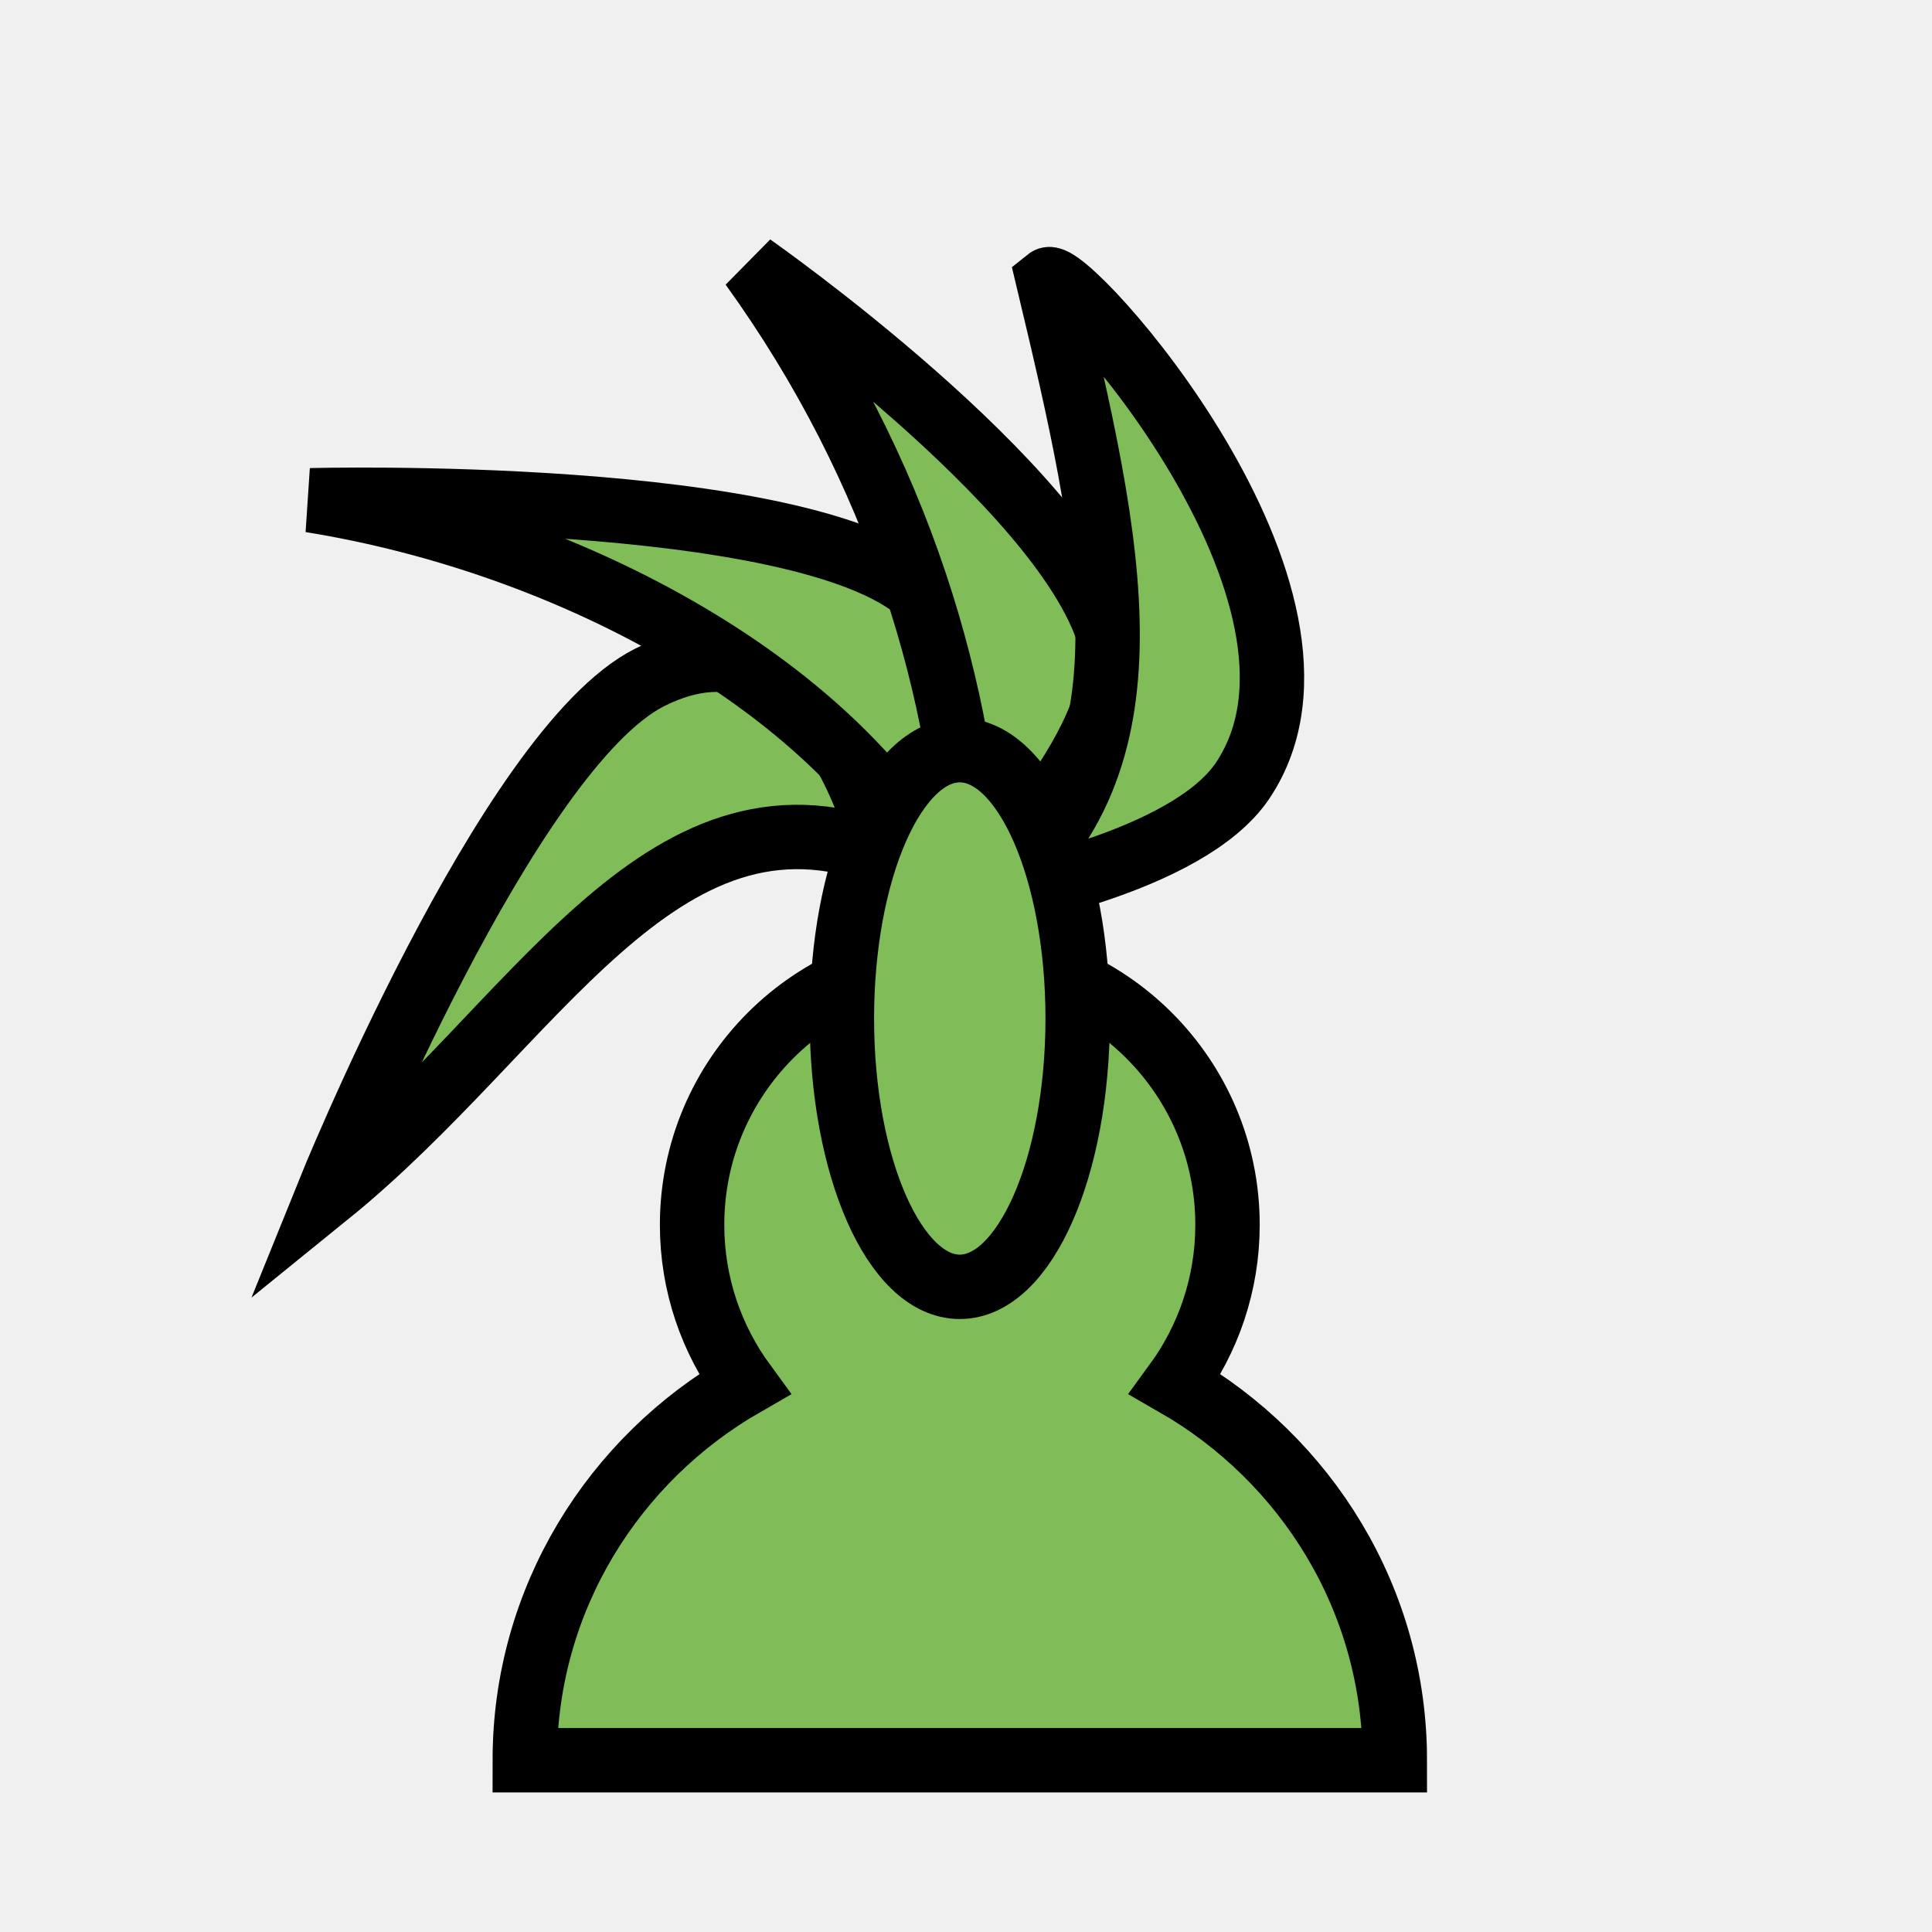
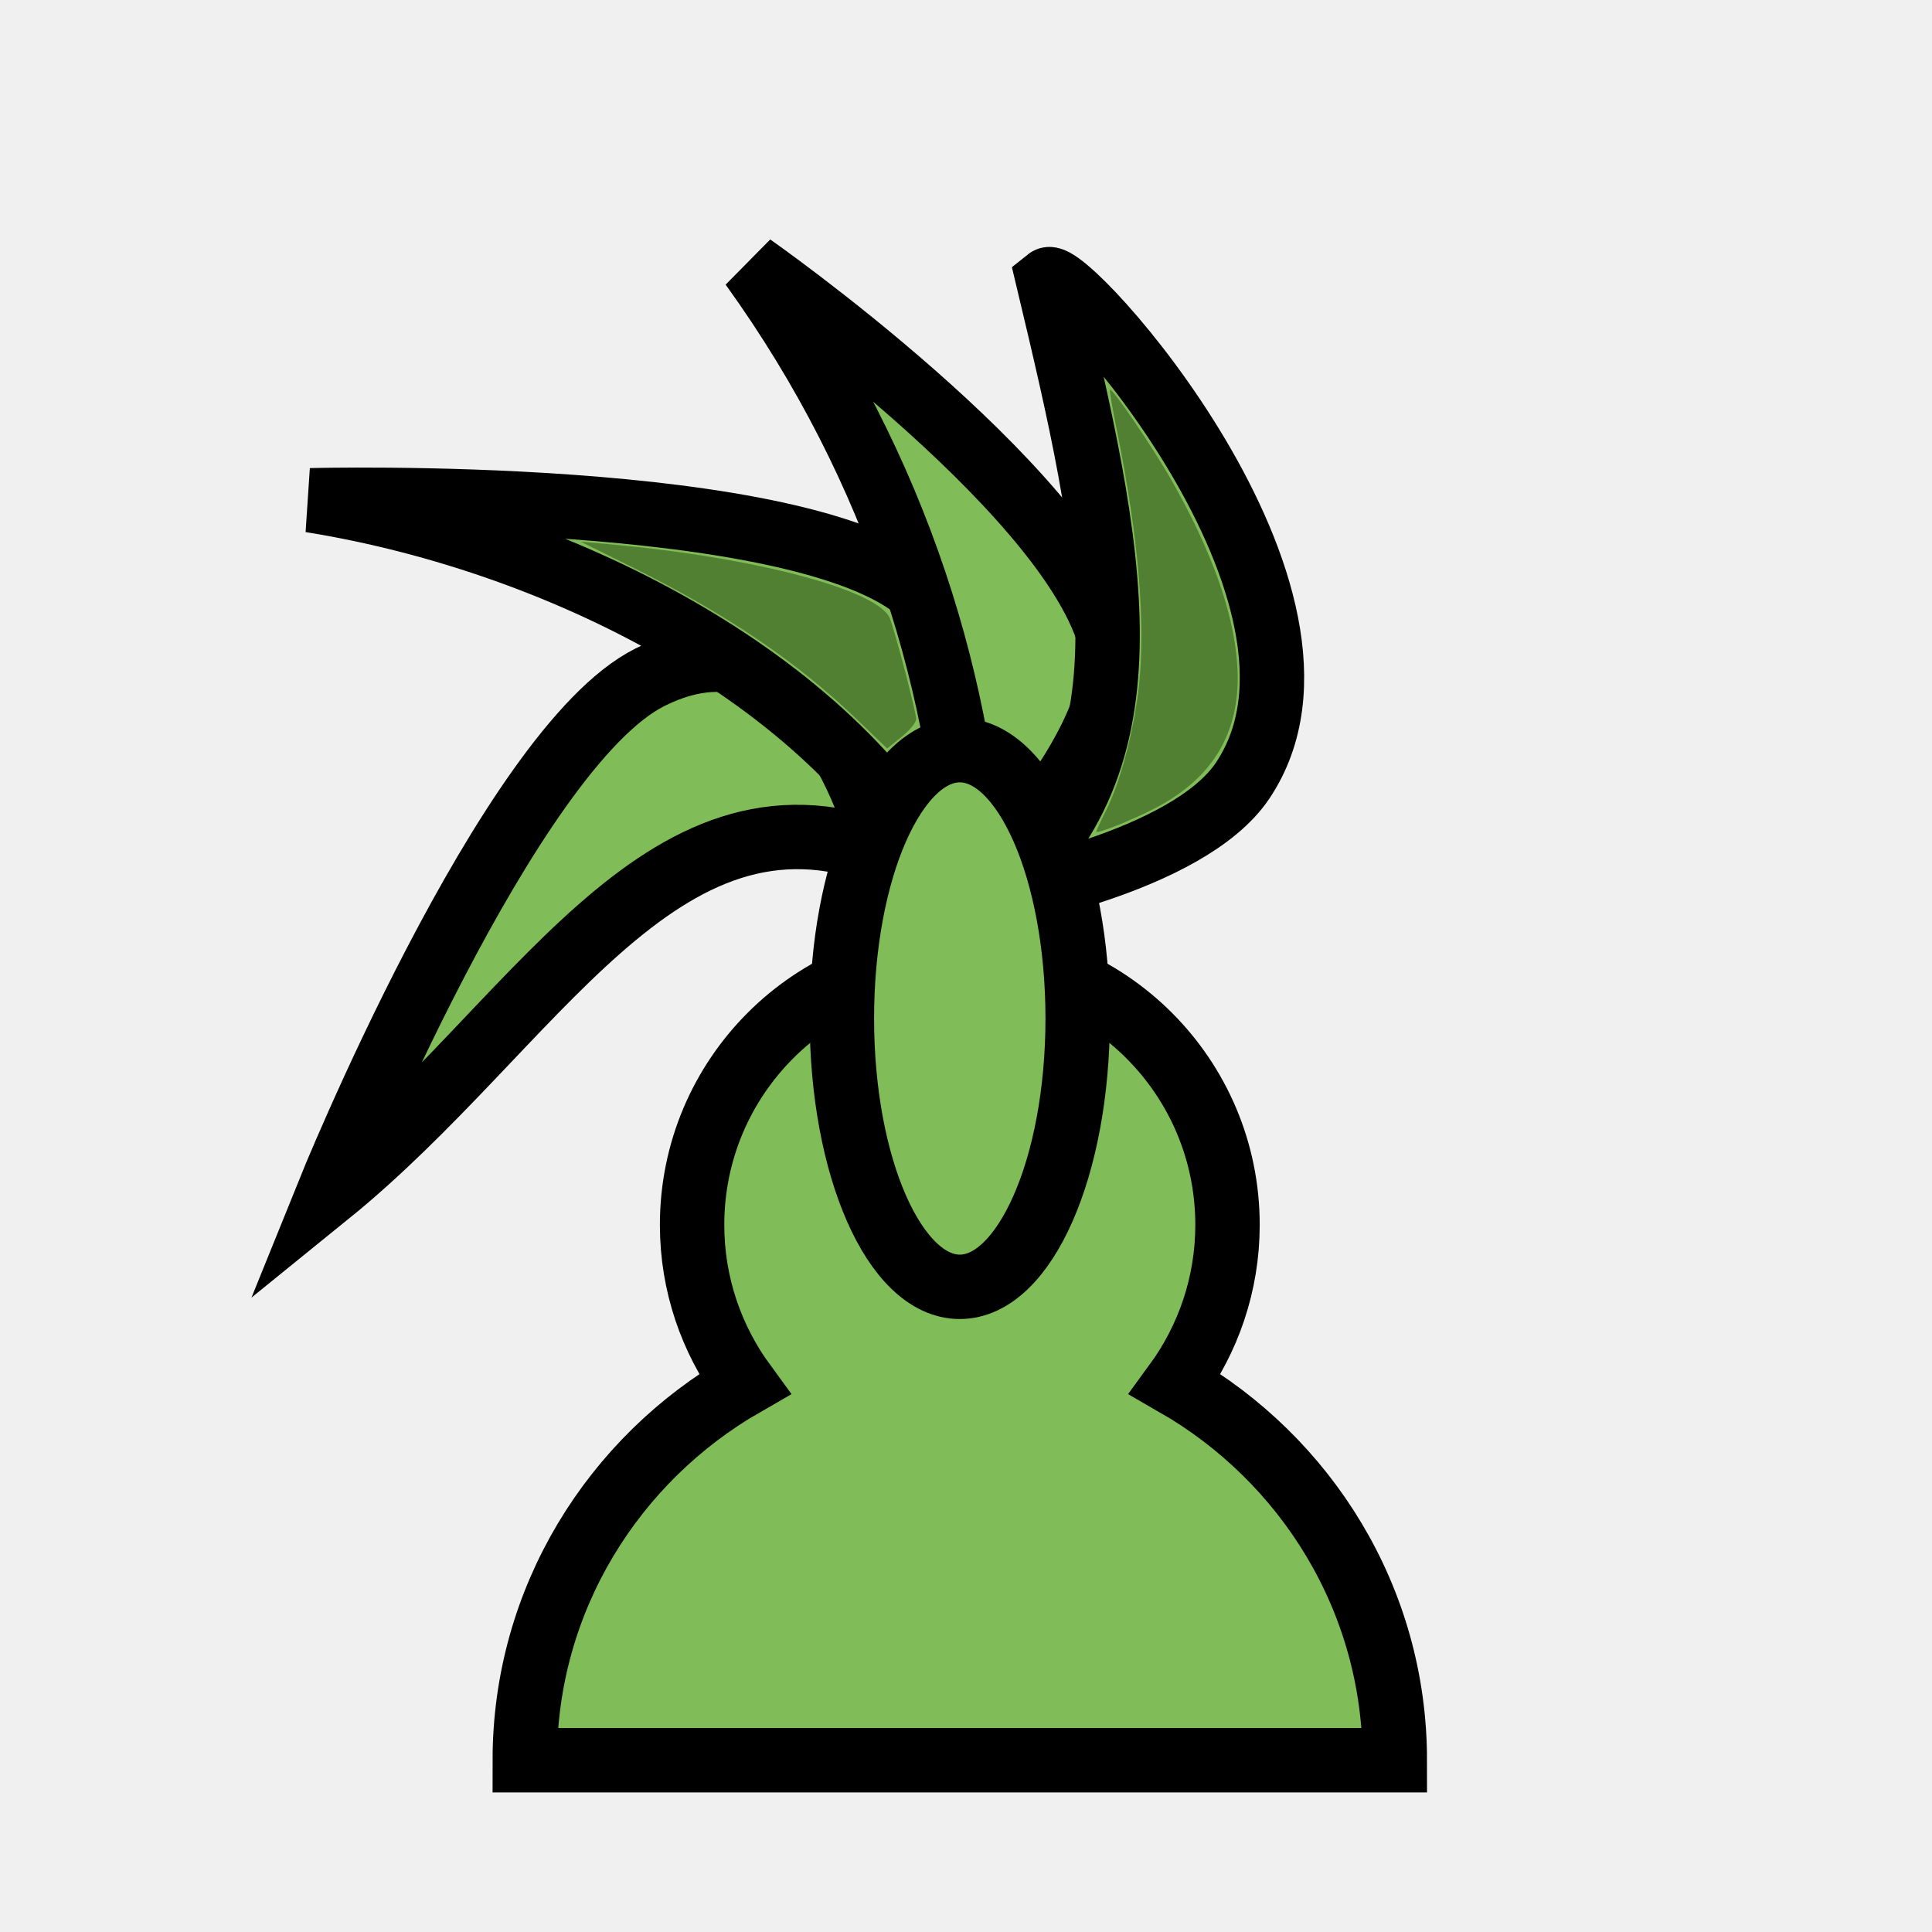
<svg xmlns="http://www.w3.org/2000/svg" width="45" height="45" version="1.1" id="svg5908">
  <defs id="defs5912" />
  <g id="g6495" transform="translate(0,3.231647)">
    <path d="m 22.355,19.062 c -3.445,0 -6.235,2.79 -6.235,6.235 0,1.387 0.452,2.666 1.216,3.71 -3.04,1.746 -5.113,5.004 -5.113,8.761 h 20.265 c 0,-3.757 -2.073,-7.015 -5.113,-8.761 0.764,-1.044 1.216,-2.323 1.216,-3.71 0,-3.445 -2.79,-6.235 -6.235,-6.235 z" fill="#ffffff" stroke="#000000" stroke-width="2.338" stroke-linecap="round" id="path5906" style="fill:#80bc57;fill-opacity:1;stroke-width:1.5;stroke-miterlimit:4;stroke-dasharray:none" />
    <path style="fill:#80bc57;fill-opacity:1;stroke:#000000;stroke-width:1.5;stroke-linecap:butt;stroke-linejoin:miter;stroke-miterlimit:4;stroke-dasharray:none;stroke-opacity:1" d="M 20.58,16.652 C 15.344,14.675 12.454,20.682 7.638,24.584 c 0,0 4.188,-10.376 7.496,-12.039 4.026,-2.024 5.458,4.095 5.446,4.107 z" id="path6479" />
    <path style="fill:#80bc57;fill-opacity:1;stroke:#000000;stroke-width:1.5;stroke-linecap:butt;stroke-linejoin:miter;stroke-miterlimit:4;stroke-dasharray:none;stroke-opacity:1" d="M 21.918,17.39 C 19.618,12.797 13.325,9.401 7.237,8.421 c 0,0 11.464,-0.307 14.222,2.163 1.723,1.543 0.459,6.806 0.459,6.806 z" id="path6481" />
    <path style="fill:#80bc57;fill-opacity:1;stroke:#000000;stroke-width:1.5;stroke-linecap:butt;stroke-linejoin:miter;stroke-miterlimit:4;stroke-dasharray:none;stroke-opacity:1" d="M 22.672,17.634 C 22.458,12.901 20.965,7.756 17.51,2.96 c 0,0 7.264,5.084 8.326,8.631 0.663,2.216 -3.164,6.043 -3.164,6.043 z" id="path6483" />
    <path style="fill:#80bc57;fill-opacity:1;stroke:#000000;stroke-width:1.5;stroke-linecap:butt;stroke-linejoin:miter;stroke-miterlimit:4;stroke-dasharray:none;stroke-opacity:1" d="m 23.138,17.656 c 3.902,-3.132 2.768,-8.104 1.271,-14.376 0.415,-0.332 7.382,7.409 4.537,11.667 -1.285,1.924 -5.808,2.71 -5.808,2.71 z" id="path6485" />
    <ellipse style="fill:#80bc57;fill-opacity:1;stroke:#000000;stroke-width:1.5;stroke-linecap:square;stroke-miterlimit:4;stroke-dasharray:none;paint-order:normal" id="path6477" cx="22.355" cy="20.491" rx="2.746" ry="6.25" />
  </g>
+   <path style="fill:#528033;fill-opacity:1;stroke-width:0.089;stroke-linejoin:round;stroke-dasharray:0.268, 0.134" d="m 19.94,16.738 c -1.374,-1.323 -3.036,-2.448 -5.208,-3.524 l -1.205,-0.597 0.67,0.06 c 3.374,0.3 6.276,1.069 6.531,1.73 0.132,0.342 0.61,2.175 0.611,2.342 3.13e-4,0.078 -0.152,0.264 -0.338,0.413 l -0.338,0.272 z" id="path1" />
+   <path style="fill:#528033;fill-opacity:1;stroke-width:0.089;stroke-linejoin:round;stroke-dasharray:0.268, 0.134" d="m 25.536,19.371 c 0,-0.025 0.1,-0.244 0.222,-0.485 0.332,-0.654 0.644,-1.825 0.765,-2.868 0.169,-1.452 -0.003,-3.502 -0.496,-5.929 -0.11,-0.54 -0.188,-0.995 -0.174,-1.012 0.048,-0.056 1.015,1.369 1.443,2.125 0.928,1.639 1.428,3.034 1.519,4.243 0.117,1.553 -0.53,2.68 -1.955,3.402 -0.544,0.276 -1.324,0.584 -1.324,0.524 z" id="path2" />
</svg>
